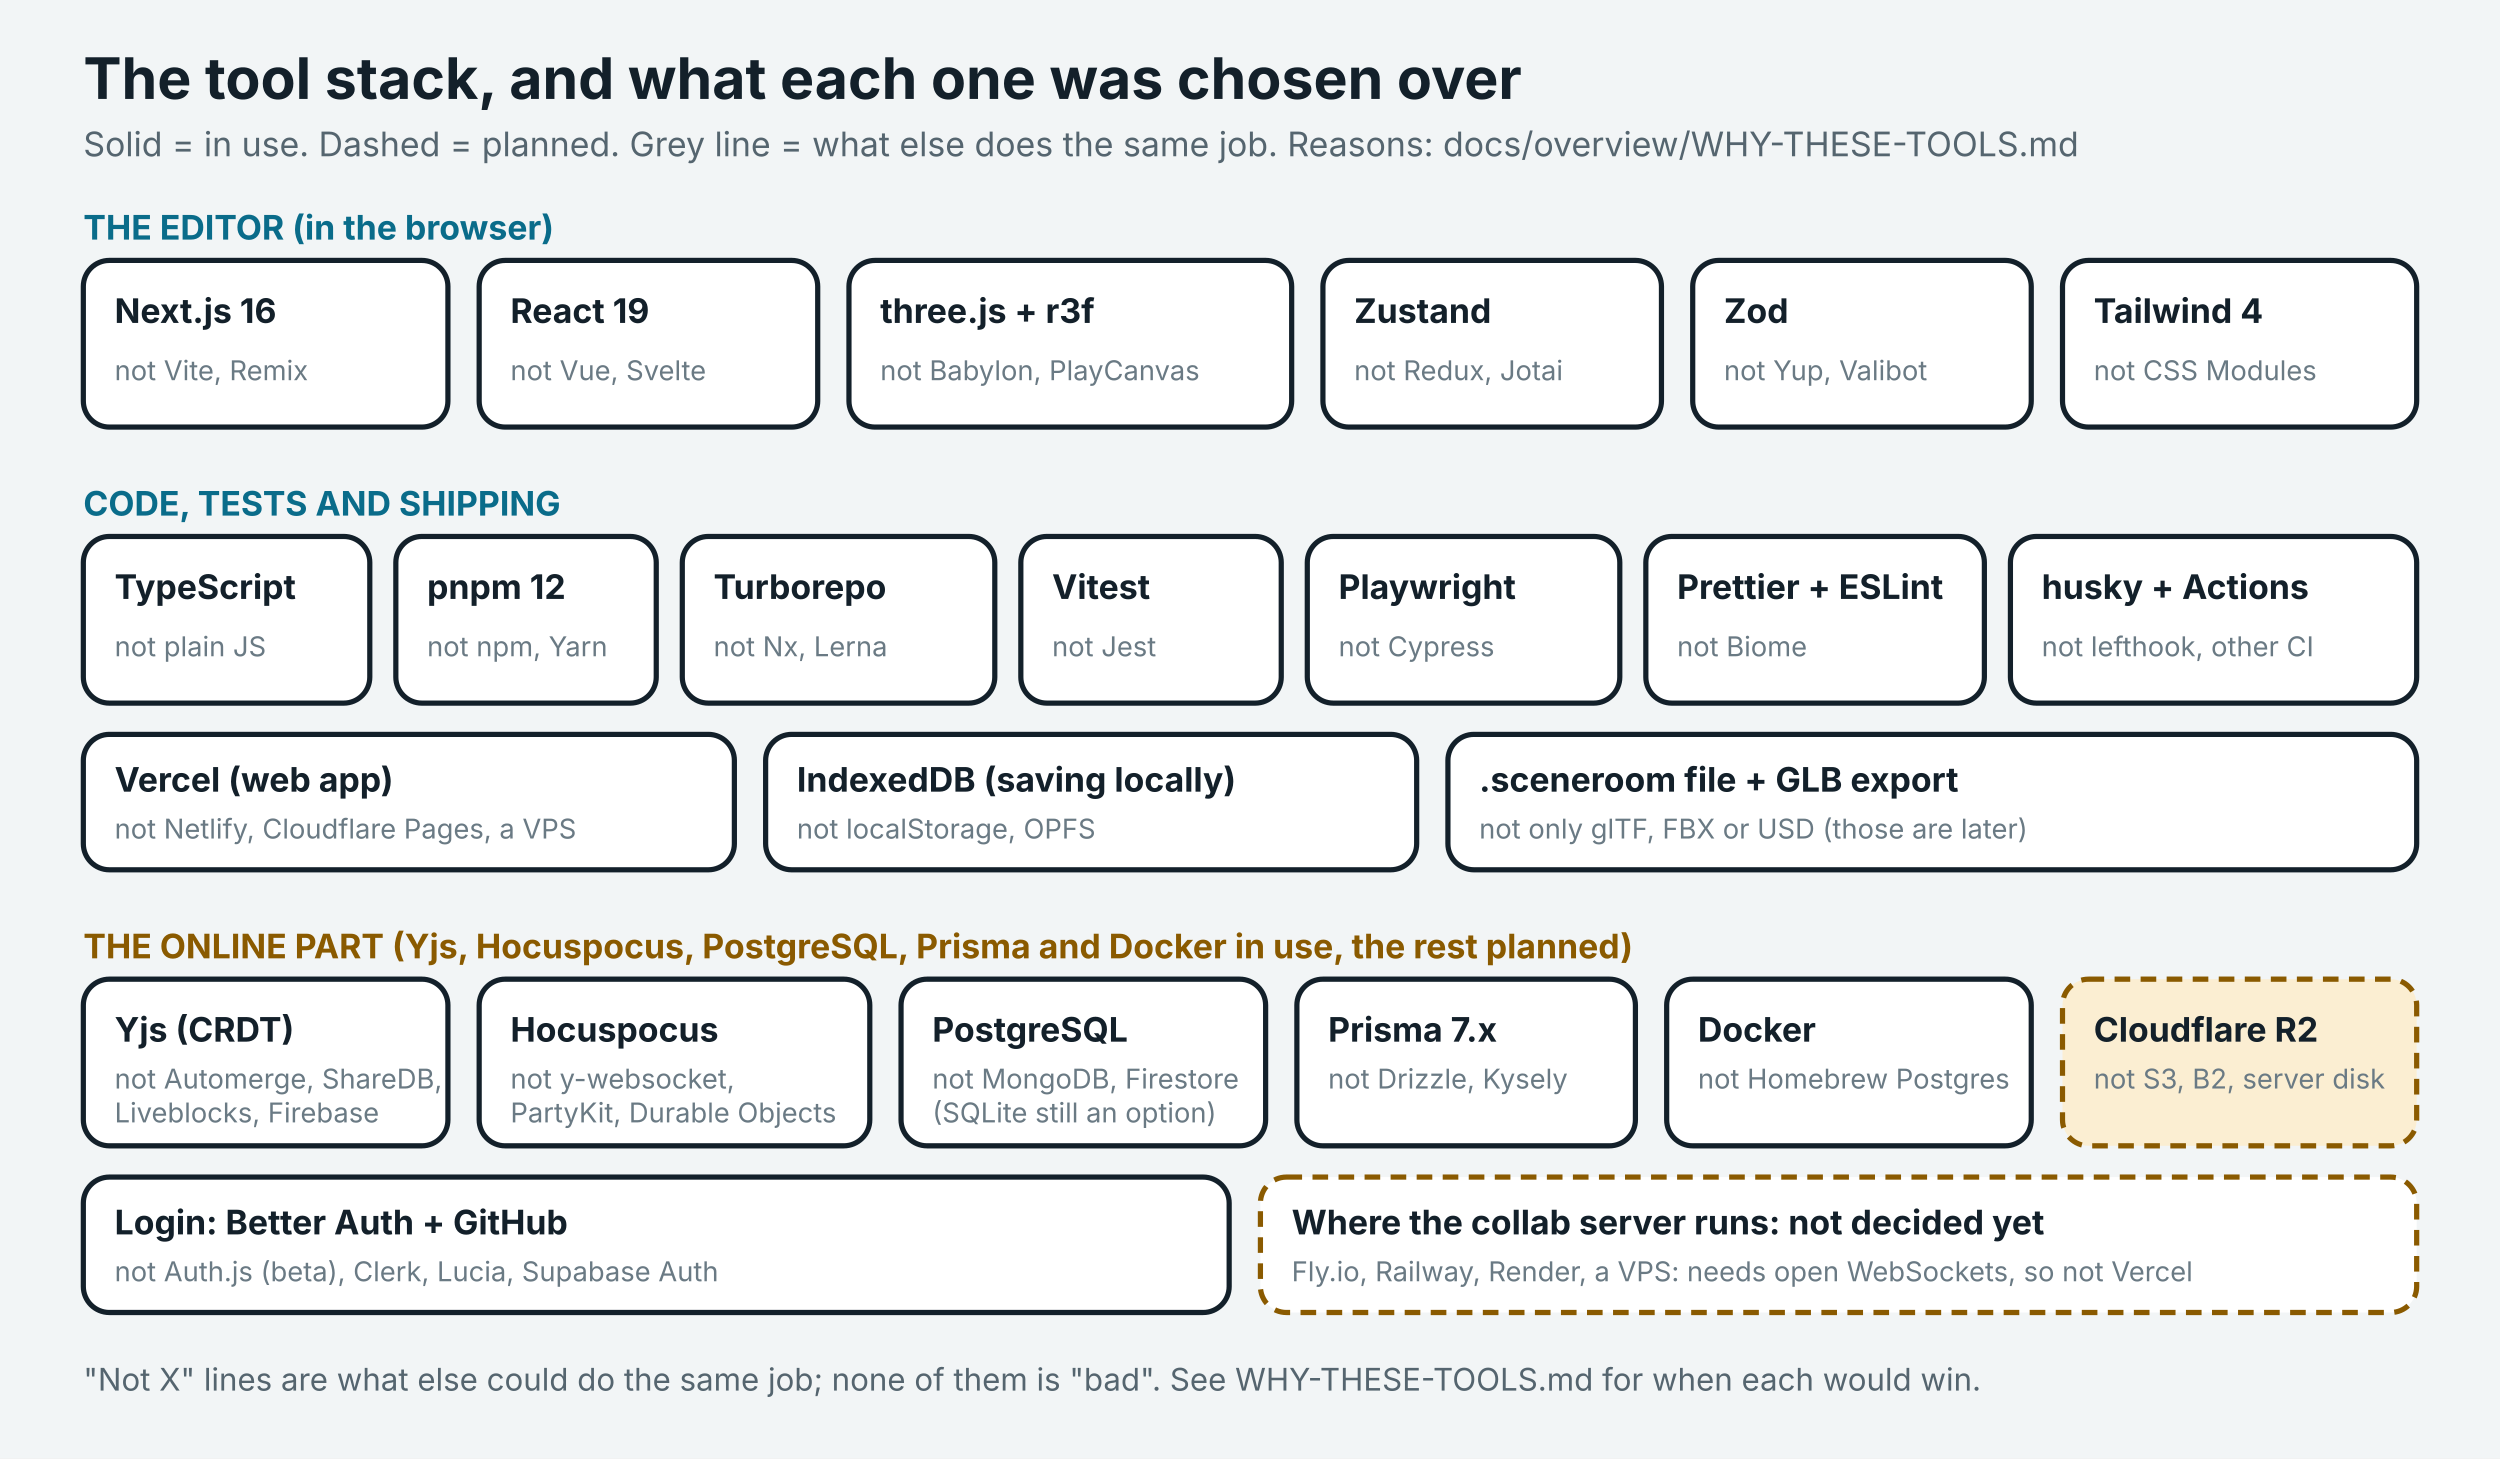
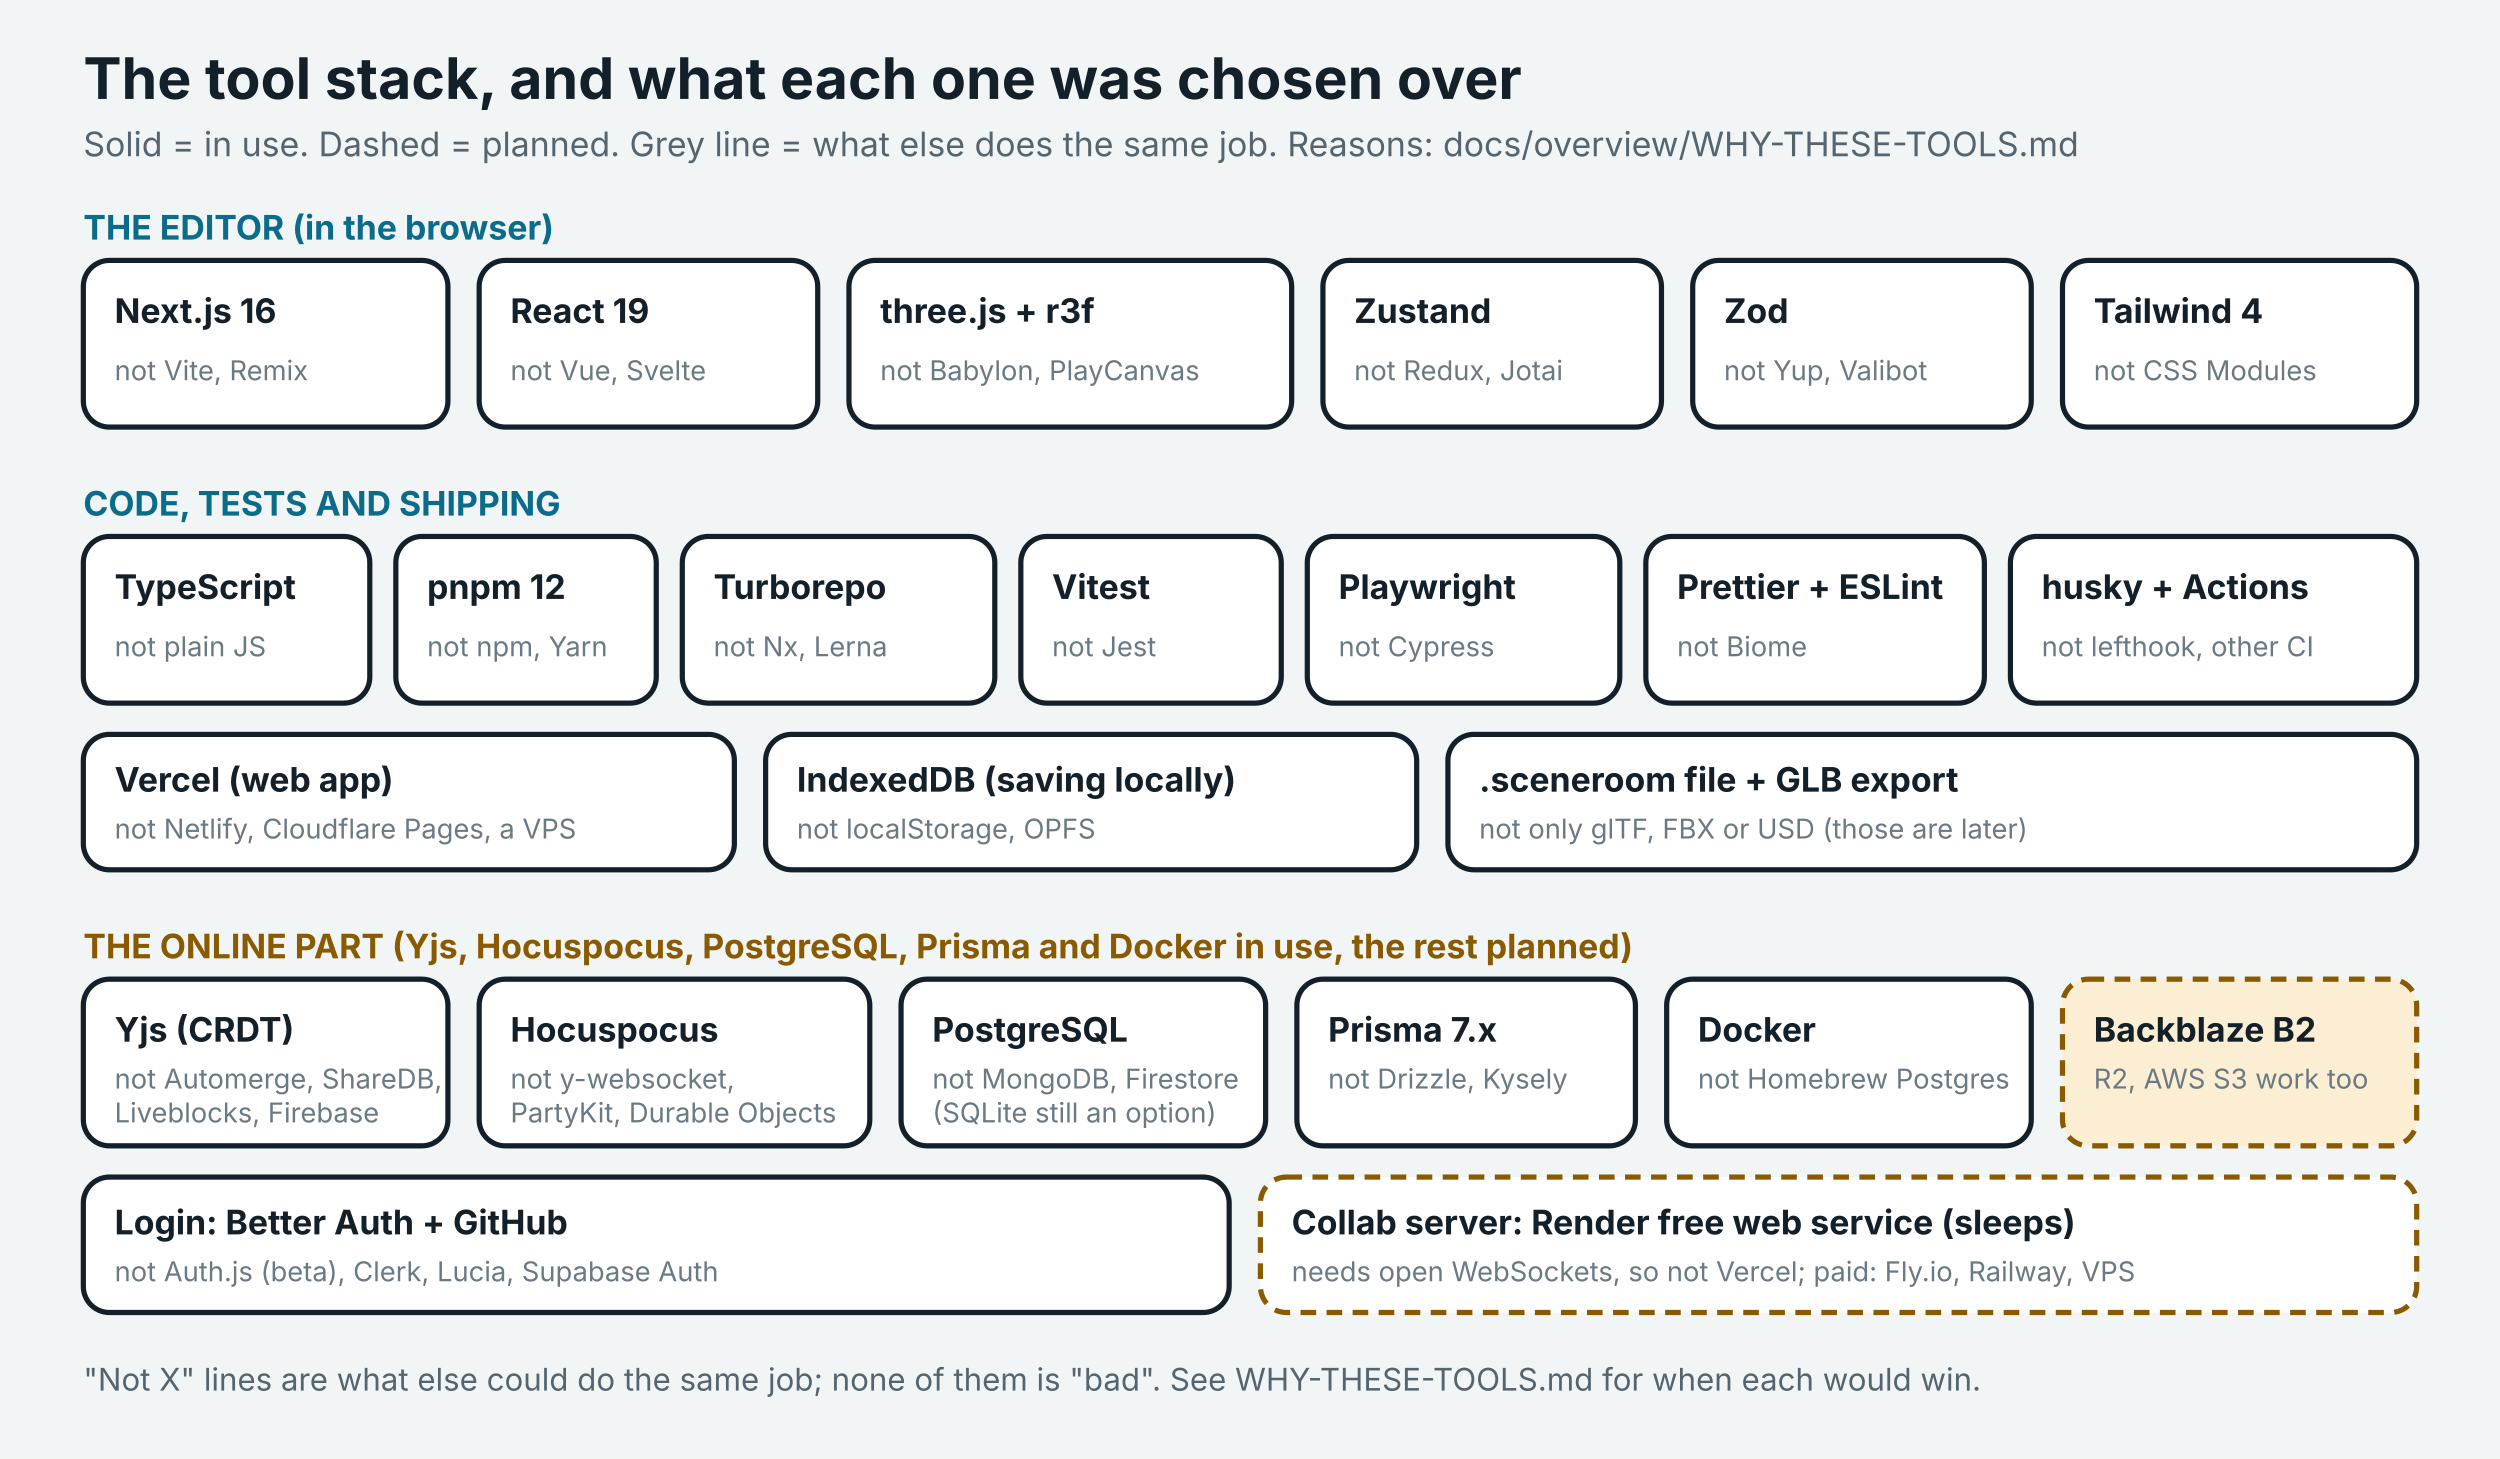
<svg xmlns="http://www.w3.org/2000/svg" viewBox="0 0 960 560" width="960" height="560" role="img" aria-labelledby="t d" font-family="Inter, system-ui, sans-serif">
  <rect width="960" height="560" fill="#f2f5f6" />
  <text x="32" y="38" font-size="22" font-weight="700" fill="#13202a">The tool stack, and what each one was chosen over</text>
  <text x="32" y="60" font-size="13" fill="#55656f">Solid = in use. Dashed = planned. Grey line = what else does the same job. Reasons: docs/overview/WHY-THESE-TOOLS.md</text>
  <text x="32" y="92" font-size="13" font-weight="700" fill="#0a6c8a">THE EDITOR (in the browser)</text>
  <rect x="32" y="100" width="140" height="64" rx="10" fill="#fff" stroke="#13202a" stroke-width="2" />
  <text x="44" y="124" font-size="13" font-weight="700" fill="#13202a">Next.js 16</text>
  <text x="44" y="146" font-size="10.5" fill="#6a7a84">not Vite, Remix</text>
  <rect x="184" y="100" width="130" height="64" rx="10" fill="#fff" stroke="#13202a" stroke-width="2" />
  <text x="196" y="124" font-size="13" font-weight="700" fill="#13202a">React 19</text>
  <text x="196" y="146" font-size="10.5" fill="#6a7a84">not Vue, Svelte</text>
  <rect x="326" y="100" width="170" height="64" rx="10" fill="#fff" stroke="#13202a" stroke-width="2" />
  <text x="338" y="124" font-size="13" font-weight="700" fill="#13202a">three.js + r3f</text>
  <text x="338" y="146" font-size="10.5" fill="#6a7a84">not Babylon, PlayCanvas</text>
  <rect x="508" y="100" width="130" height="64" rx="10" fill="#fff" stroke="#13202a" stroke-width="2" />
  <text x="520" y="124" font-size="13" font-weight="700" fill="#13202a">Zustand</text>
  <text x="520" y="146" font-size="10.5" fill="#6a7a84">not Redux, Jotai</text>
  <rect x="650" y="100" width="130" height="64" rx="10" fill="#fff" stroke="#13202a" stroke-width="2" />
  <text x="662" y="124" font-size="13" font-weight="700" fill="#13202a">Zod</text>
  <text x="662" y="146" font-size="10.5" fill="#6a7a84">not Yup, Valibot</text>
  <rect x="792" y="100" width="136" height="64" rx="10" fill="#fff" stroke="#13202a" stroke-width="2" />
  <text x="804" y="124" font-size="13" font-weight="700" fill="#13202a">Tailwind 4</text>
  <text x="804" y="146" font-size="10.5" fill="#6a7a84">not CSS Modules</text>
  <text x="32" y="198" font-size="13" font-weight="700" fill="#0a6c8a">CODE, TESTS AND SHIPPING</text>
  <rect x="32" y="206" width="110" height="64" rx="10" fill="#fff" stroke="#13202a" stroke-width="2" />
  <text x="44" y="230" font-size="13" font-weight="700" fill="#13202a">TypeScript</text>
  <text x="44" y="252" font-size="10.5" fill="#6a7a84">not plain JS</text>
  <rect x="152" y="206" width="100" height="64" rx="10" fill="#fff" stroke="#13202a" stroke-width="2" />
  <text x="164" y="230" font-size="13" font-weight="700" fill="#13202a">pnpm 12</text>
  <text x="164" y="252" font-size="10.5" fill="#6a7a84">not npm, Yarn</text>
  <rect x="262" y="206" width="120" height="64" rx="10" fill="#fff" stroke="#13202a" stroke-width="2" />
  <text x="274" y="230" font-size="13" font-weight="700" fill="#13202a">Turborepo</text>
  <text x="274" y="252" font-size="10.5" fill="#6a7a84">not Nx, Lerna</text>
  <rect x="392" y="206" width="100" height="64" rx="10" fill="#fff" stroke="#13202a" stroke-width="2" />
  <text x="404" y="230" font-size="13" font-weight="700" fill="#13202a">Vitest</text>
  <text x="404" y="252" font-size="10.5" fill="#6a7a84">not Jest</text>
  <rect x="502" y="206" width="120" height="64" rx="10" fill="#fff" stroke="#13202a" stroke-width="2" />
  <text x="514" y="230" font-size="13" font-weight="700" fill="#13202a">Playwright</text>
  <text x="514" y="252" font-size="10.5" fill="#6a7a84">not Cypress</text>
  <rect x="632" y="206" width="130" height="64" rx="10" fill="#fff" stroke="#13202a" stroke-width="2" />
  <text x="644" y="230" font-size="13" font-weight="700" fill="#13202a">Prettier + ESLint</text>
  <text x="644" y="252" font-size="10.5" fill="#6a7a84">not Biome</text>
  <rect x="772" y="206" width="156" height="64" rx="10" fill="#fff" stroke="#13202a" stroke-width="2" />
  <text x="784" y="230" font-size="13" font-weight="700" fill="#13202a">husky + Actions</text>
  <text x="784" y="252" font-size="10.5" fill="#6a7a84">not lefthook, other CI</text>
  <rect x="32" y="282" width="250" height="52" rx="10" fill="#fff" stroke="#13202a" stroke-width="2" />
  <text x="44" y="304" font-size="13" font-weight="700" fill="#13202a">Vercel (web app)</text>
  <text x="44" y="322" font-size="10.5" fill="#6a7a84">not Netlify, Cloudflare Pages, a VPS</text>
  <rect x="294" y="282" width="250" height="52" rx="10" fill="#fff" stroke="#13202a" stroke-width="2" />
  <text x="306" y="304" font-size="13" font-weight="700" fill="#13202a">IndexedDB (saving locally)</text>
  <text x="306" y="322" font-size="10.5" fill="#6a7a84">not localStorage, OPFS</text>
  <rect x="556" y="282" width="372" height="52" rx="10" fill="#fff" stroke="#13202a" stroke-width="2" />
  <text x="568" y="304" font-size="13" font-weight="700" fill="#13202a">.sceneroom file + GLB export</text>
  <text x="568" y="322" font-size="10.5" fill="#6a7a84">not only glTF, FBX or USD (those are later)</text>
  <text x="32" y="368" font-size="13" font-weight="700" fill="#8a5a00">THE ONLINE PART (Yjs, Hocuspocus, PostgreSQL, Prisma and Docker in use, the rest planned)</text>
  <rect x="32" y="376" width="140" height="64" rx="10" fill="#fff" stroke="#13202a" stroke-width="2" />
  <text x="44" y="400" font-size="13" font-weight="700" fill="#13202a">Yjs (CRDT)</text>
  <text x="44" y="418" font-size="10.5" fill="#6a7a84">not Automerge, ShareDB,</text>
  <text x="44" y="431" font-size="10.5" fill="#6a7a84">Liveblocks, Firebase</text>
  <rect x="184" y="376" width="150" height="64" rx="10" fill="#fff" stroke="#13202a" stroke-width="2" />
  <text x="196" y="400" font-size="13" font-weight="700" fill="#13202a">Hocuspocus</text>
  <text x="196" y="418" font-size="10.5" fill="#6a7a84">not y-websocket,</text>
  <text x="196" y="431" font-size="10.5" fill="#6a7a84">PartyKit, Durable Objects</text>
  <rect x="346" y="376" width="140" height="64" rx="10" fill="#fff" stroke="#13202a" stroke-width="2" />
  <text x="358" y="400" font-size="13" font-weight="700" fill="#13202a">PostgreSQL</text>
  <text x="358" y="418" font-size="10.5" fill="#6a7a84">not MongoDB, Firestore</text>
  <text x="358" y="431" font-size="10.5" fill="#6a7a84">(SQLite still an option)</text>
  <rect x="498" y="376" width="130" height="64" rx="10" fill="#fff" stroke="#13202a" stroke-width="2" />
  <text x="510" y="400" font-size="13" font-weight="700" fill="#13202a">Prisma 7.x</text>
  <text x="510" y="418" font-size="10.5" fill="#6a7a84">not Drizzle, Kysely</text>
  <rect x="640" y="376" width="140" height="64" rx="10" fill="#fff" stroke="#13202a" stroke-width="2" />
  <text x="652" y="400" font-size="13" font-weight="700" fill="#13202a">Docker</text>
  <text x="652" y="418" font-size="10.5" fill="#6a7a84">not Homebrew Postgres</text>
  <rect x="792" y="376" width="136" height="64" rx="10" fill="#fbeed2" stroke="#8a5a00" stroke-width="2" stroke-dasharray="6 4" />
-   <text x="804" y="400" font-size="13" font-weight="700" fill="#13202a">Cloudflare R2</text>
-   <text x="804" y="418" font-size="10.5" fill="#6a7a84">not S3, B2, server disk</text>
+   <text x="804" y="400" font-size="13" font-weight="700" fill="#13202a">Backblaze B2</text>
+   <text x="804" y="418" font-size="10.5" fill="#6a7a84">R2, AWS S3 work too</text>
  <rect x="32" y="452" width="440" height="52" rx="10" fill="#fff" stroke="#13202a" stroke-width="2" />
  <text x="44" y="474" font-size="13" font-weight="700" fill="#13202a">Login: Better Auth + GitHub</text>
  <text x="44" y="492" font-size="10.5" fill="#6a7a84">not Auth.js (beta), Clerk, Lucia, Supabase Auth</text>
  <rect x="484" y="452" width="444" height="52" rx="10" fill="#fff" stroke="#8a5a00" stroke-width="2" stroke-dasharray="6 4" />
-   <text x="496" y="474" font-size="13" font-weight="700" fill="#13202a">Where the collab server runs: not decided yet</text>
-   <text x="496" y="492" font-size="10.5" fill="#6a7a84">Fly.io, Railway, Render, a VPS: needs open WebSockets, so not Vercel</text>
+   <text x="496" y="474" font-size="13" font-weight="700" fill="#13202a">Collab server: Render free web service (sleeps)</text>
+   <text x="496" y="492" font-size="10.5" fill="#6a7a84">needs open WebSockets, so not Vercel; paid: Fly.io, Railway, VPS</text>
  <text x="32" y="534" font-size="12" fill="#55656f">"Not X" lines are what else could do the same job; none of them is "bad". See WHY-THESE-TOOLS.md for when each would win.</text>
</svg>
